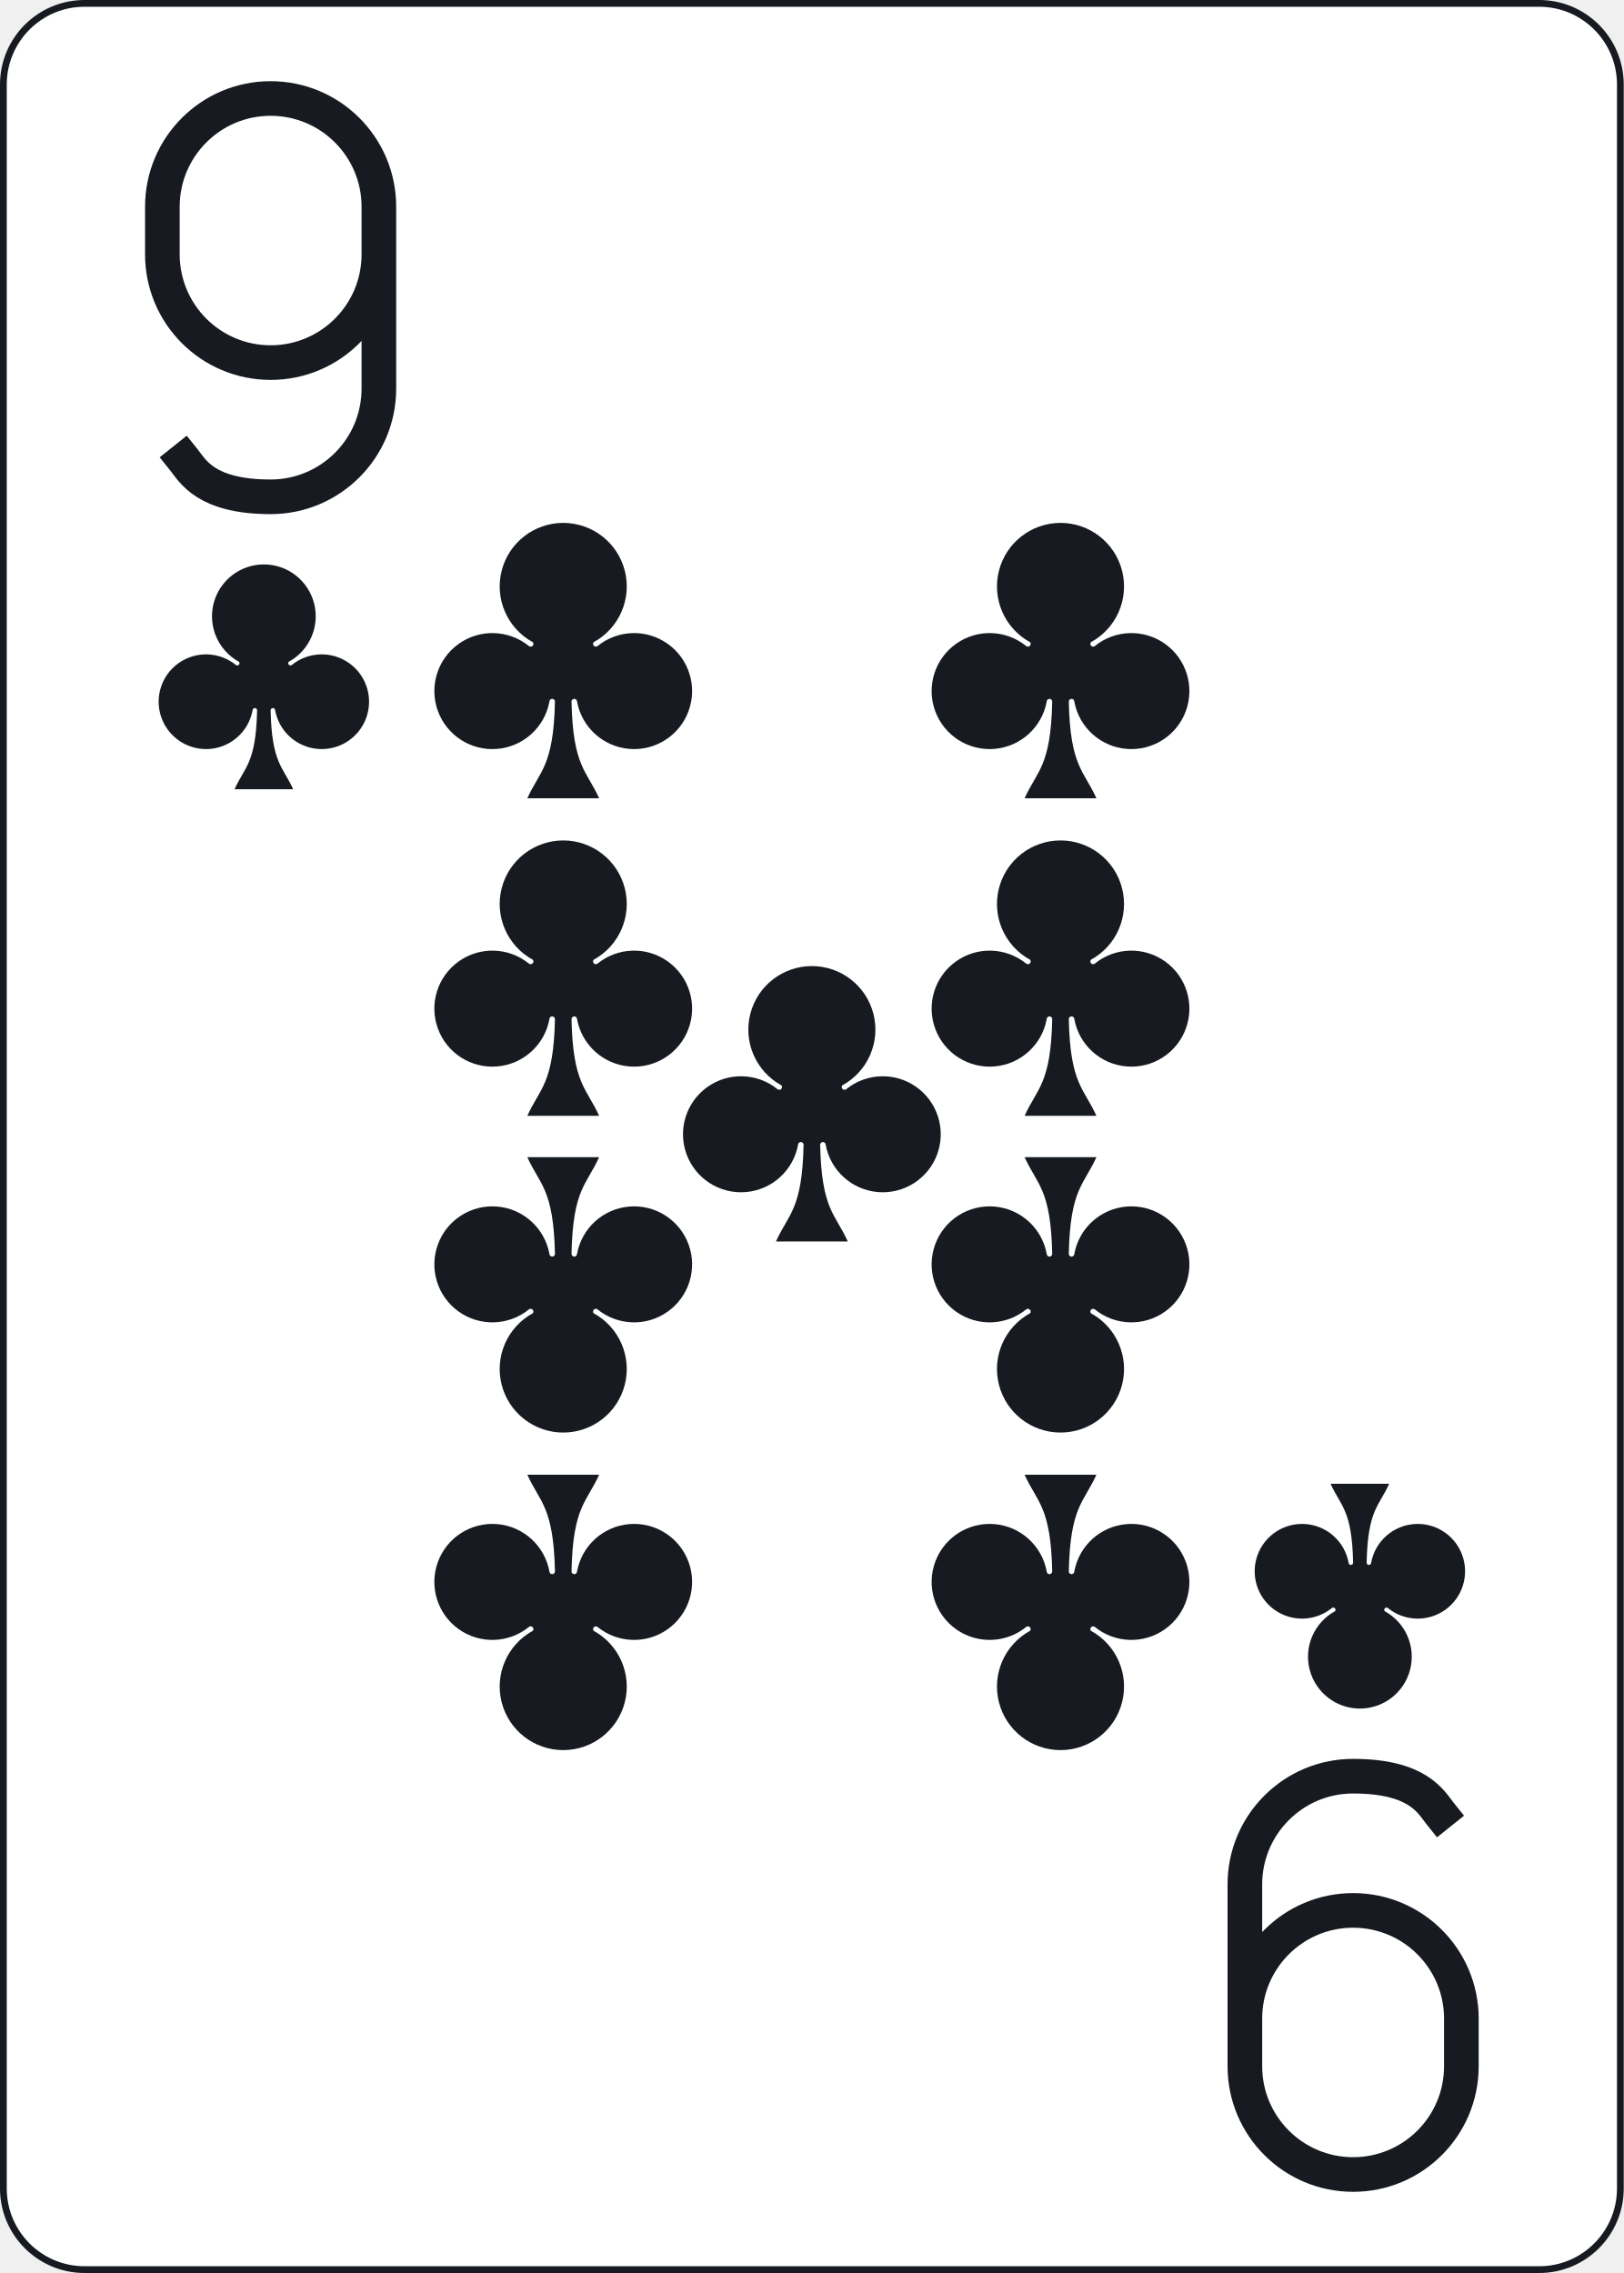
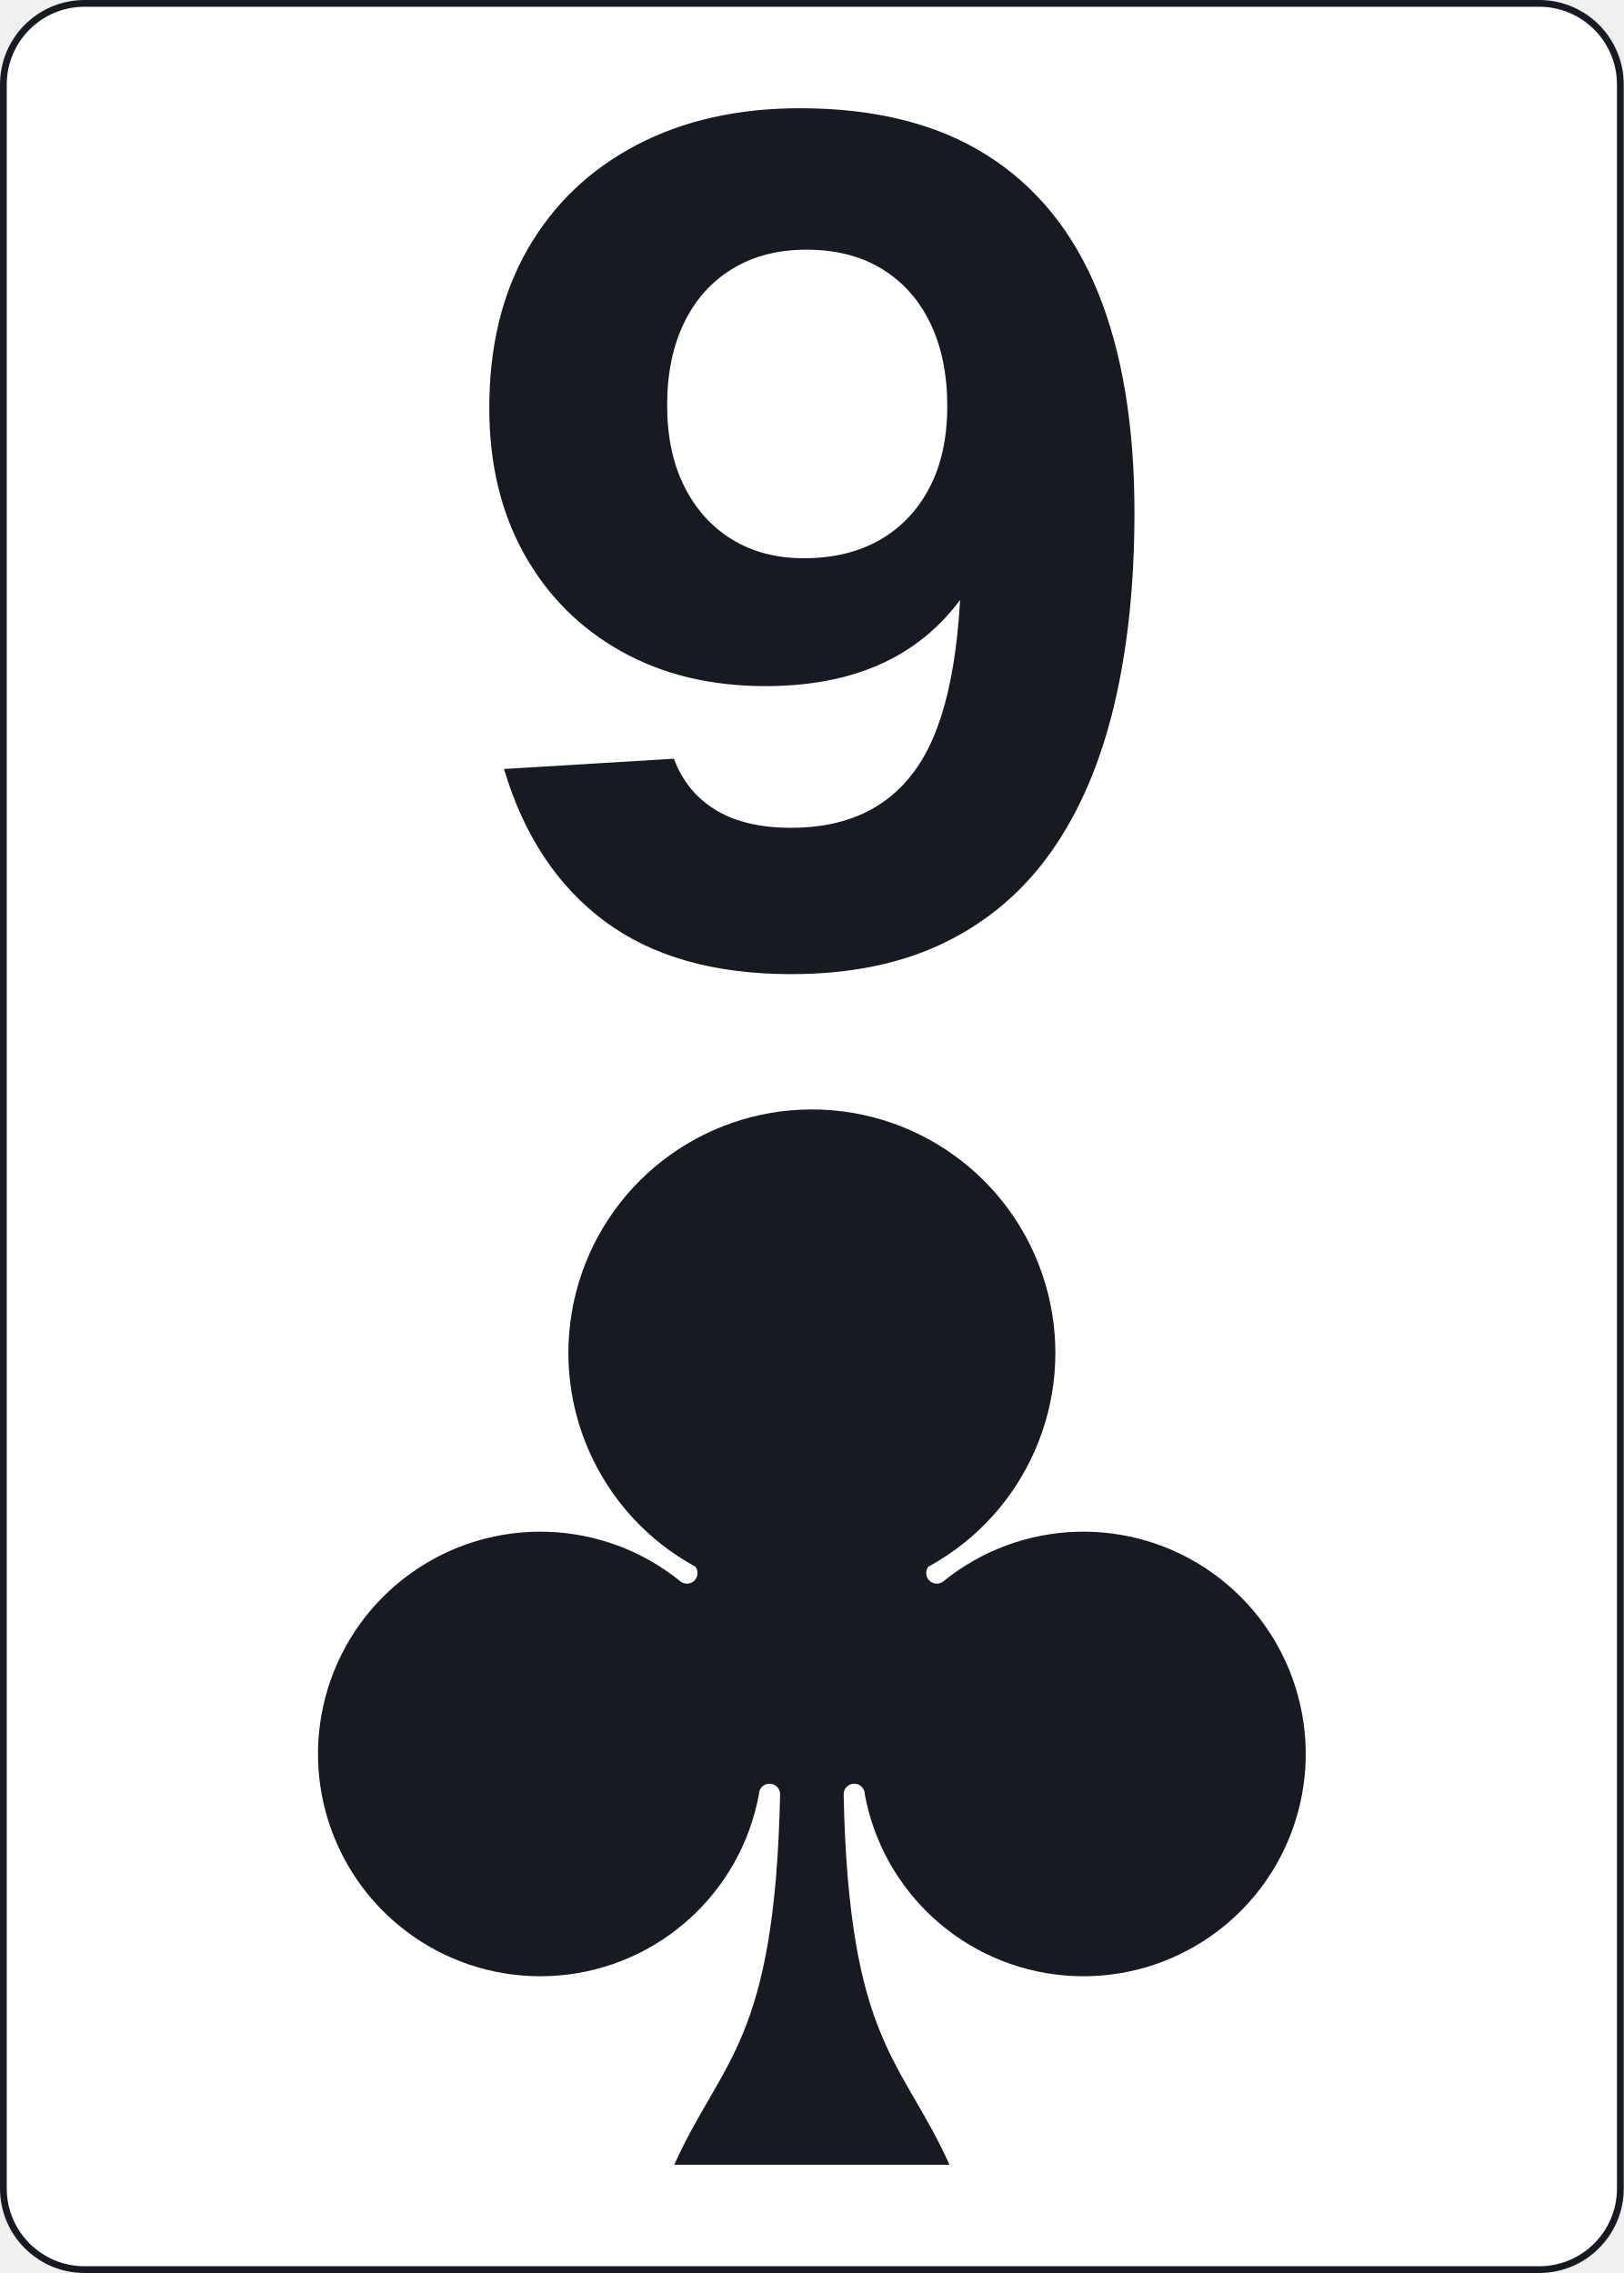
- <svg xmlns="http://www.w3.org/2000/svg" xmlns:xlink="http://www.w3.org/1999/xlink" class="card" face="9C" height="3.5in" preserveAspectRatio="none" viewBox="-120 -168 240 336" width="2.5in">
-   <defs>
-     <symbol id="SC9" viewBox="-600 -600 1200 1200" preserveAspectRatio="xMinYMid">
-       <path d="M30 150C35 385 85 400 130 500L-130 500C-85 400 -35 385 -30 150A10 10 0 0 0 -50 150A210 210 0 1 1 -124 -51A10 10 0 0 0 -110 -65A230 230 0 1 1 110 -65A10 10 0 0 0 124 -51A210 210 0 1 1 50 150A10 10 0 0 0 30 150Z" fill="#171b21" />
-     </symbol>
-     <symbol id="VC9" viewBox="-500 -500 1000 1000" preserveAspectRatio="xMinYMid">
-       <path d="M250 -100A250 250 0 0 1 -250 -100L-250 -210A250 250 0 0 1 250 -210L250 210A250 250 0 0 1 0 460C-150 460 -180 400 -200 375" stroke="#171b21" stroke-width="80" stroke-linecap="square" stroke-miterlimit="1.5" fill="none" />
-     </symbol>
-   </defs>
-   <rect width="239" height="335" x="-119.5" y="-167.5" rx="12" ry="12" fill="white" stroke="#171b21" />
-   <g transform="scale(0.7)">
-     <use xlink:href="#SC9" height="70" width="70" x="-87.501" y="-135.588" />
-     <use xlink:href="#SC9" height="70" width="70" x="17.501" y="-135.588" />
-     <use xlink:href="#SC9" height="70" width="70" x="-87.501" y="-68.529" />
-     <use xlink:href="#SC9" height="70" width="70" x="17.501" y="-68.529" />
-     <use xlink:href="#SC9" height="70" width="70" x="-35" y="-42" />
-     <g transform="rotate(180)">
-       <use xlink:href="#SC9" height="70" width="70" x="-87.501" y="-135.588" />
-       <use xlink:href="#SC9" height="70" width="70" x="17.501" y="-135.588" />
-       <use xlink:href="#SC9" height="70" width="70" x="-87.501" y="-68.529" />
-       <use xlink:href="#SC9" height="70" width="70" x="17.501" y="-68.529" />
-     </g>
-   </g>
-   <g>
-     <use xlink:href="#VC9" height="64" width="64" x="-112" y="-156" />
-     <use xlink:href="#SC9" height="40" width="40" x="-101" y="-88" />
-   </g>
-   <g transform="rotate(180)">
-     <use xlink:href="#VC9" height="64" width="64" x="-112" y="-156" />
-     <use xlink:href="#SC9" height="40" width="40" x="-101" y="-88" />
+ <svg xmlns="http://www.w3.org/2000/svg" class="card" face="9C" viewBox="-120 -168 240 336" width="240" height="336">
+   <rect x="-119.5" y="-167.5" width="239" height="335" rx="12" fill="white" stroke="#171b21" />
+   <g fill="#171b21">
+     <path id="rank" d="M-3.071 -24Q-20.114 -24 -30.62 -31.815Q-41.125 -39.629 -45.507 -54.327L-20.391 -55.845Q-18.527 -50.876 -14.197 -48.254Q-9.868 -45.632 -3.071 -45.632Q9.798 -45.632 15.923 -55.12Q22.047 -64.608 22.116 -86.551L25.428 -85.137Q20.908 -75.856 12.869 -71.215Q4.83 -66.575 -6.866 -66.575Q-18.976 -66.575 -28.17 -71.715Q-37.365 -76.856 -42.523 -86.102Q-47.681 -95.349 -47.681 -107.7Q-47.681 -121.363 -41.953 -131.265Q-36.226 -141.167 -25.876 -146.583Q-15.526 -152 -1.76 -152Q14.939 -152 25.928 -145.031Q36.916 -138.061 42.299 -124.761Q47.681 -111.461 47.681 -92.244Q47.681 -76.27 44.645 -63.608Q41.609 -50.946 35.416 -42.148Q29.223 -33.35 19.648 -28.675Q10.074 -24 -3.071 -24ZM-1.173 -85.481Q5.313 -85.481 10.04 -88.19Q14.767 -90.898 17.389 -95.918Q20.011 -100.938 20.011 -107.976Q20.011 -114.98 17.527 -120.173Q15.043 -125.365 10.385 -128.229Q5.727 -131.092 -0.828 -131.092Q-7.107 -131.092 -11.748 -128.263Q-16.388 -125.434 -18.89 -120.276Q-21.391 -115.118 -21.391 -108.114Q-21.391 -101.145 -18.855 -96.09Q-16.319 -91.036 -11.8 -88.259Q-7.28 -85.481 -1.173 -85.481Z" />
+     <path id="suit" d="M4.694 97.235C5.476 134.006 13.3 136.353 20.341 152H-20.341C-13.3 136.353 -5.476 134.006 -4.694 97.235C-4.694 96.371 -5.395 95.67 -6.259 95.67C-7.123 95.67 -7.824 96.371 -7.824 97.235C-10.508 111.791 -22.594 122.755 -37.342 124.015C-52.09 125.274 -65.859 116.518 -70.973 102.627C-76.087 88.737 -71.282 73.143 -59.239 64.538C-47.195 55.934 -30.885 56.444 -19.402 65.784C-18.779 66.252 -17.908 66.19 -17.357 65.639C-16.807 65.089 -16.745 64.217 -17.212 63.594C-31.663 55.724 -38.936 39.054 -34.875 23.108C-30.815 7.161 -16.455 -4 -0 -4C16.455 -4 30.815 7.161 34.875 23.108C38.936 39.054 31.663 55.724 17.212 63.594C16.745 64.217 16.807 65.089 17.357 65.639C17.908 66.19 18.779 66.252 19.402 65.784C30.885 56.444 47.195 55.934 59.239 64.538C71.282 73.143 76.087 88.737 70.973 102.627C65.859 116.518 52.09 125.274 37.342 124.015C22.594 122.755 10.508 111.791 7.824 97.235C7.824 96.371 7.123 95.67 6.259 95.67C5.395 95.67 4.694 96.371 4.694 97.235Z" />
  </g>
</svg>
